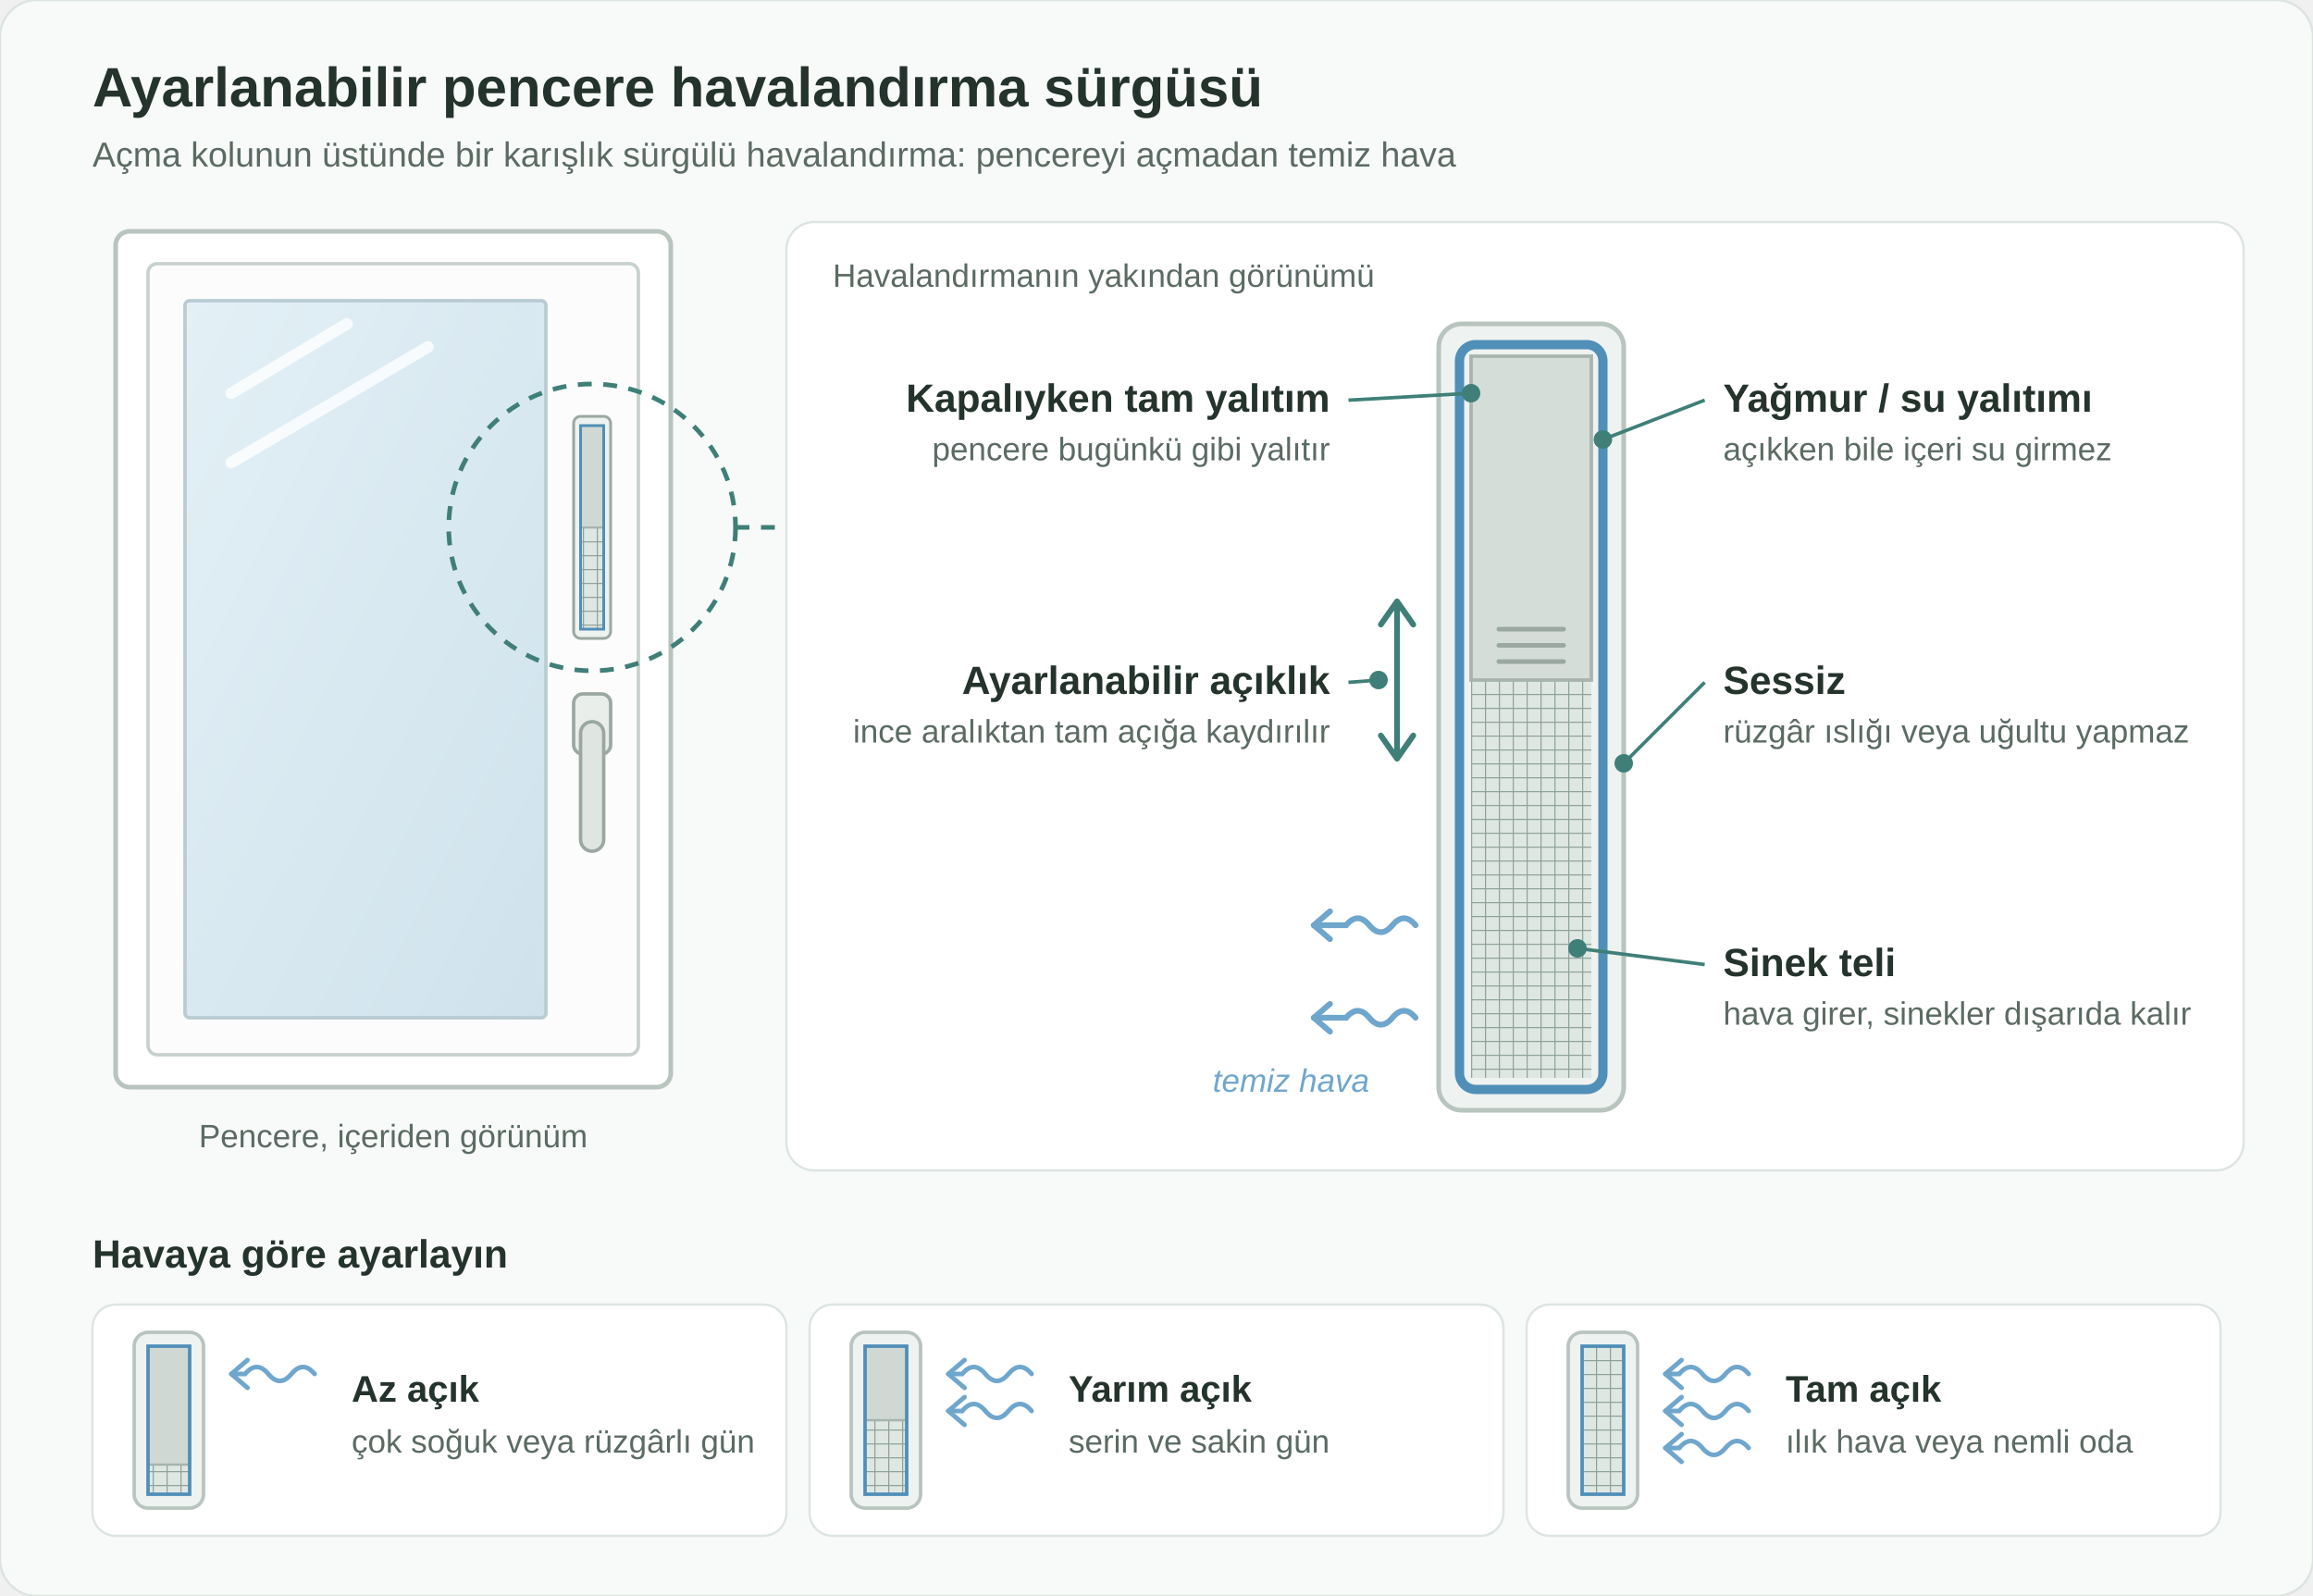
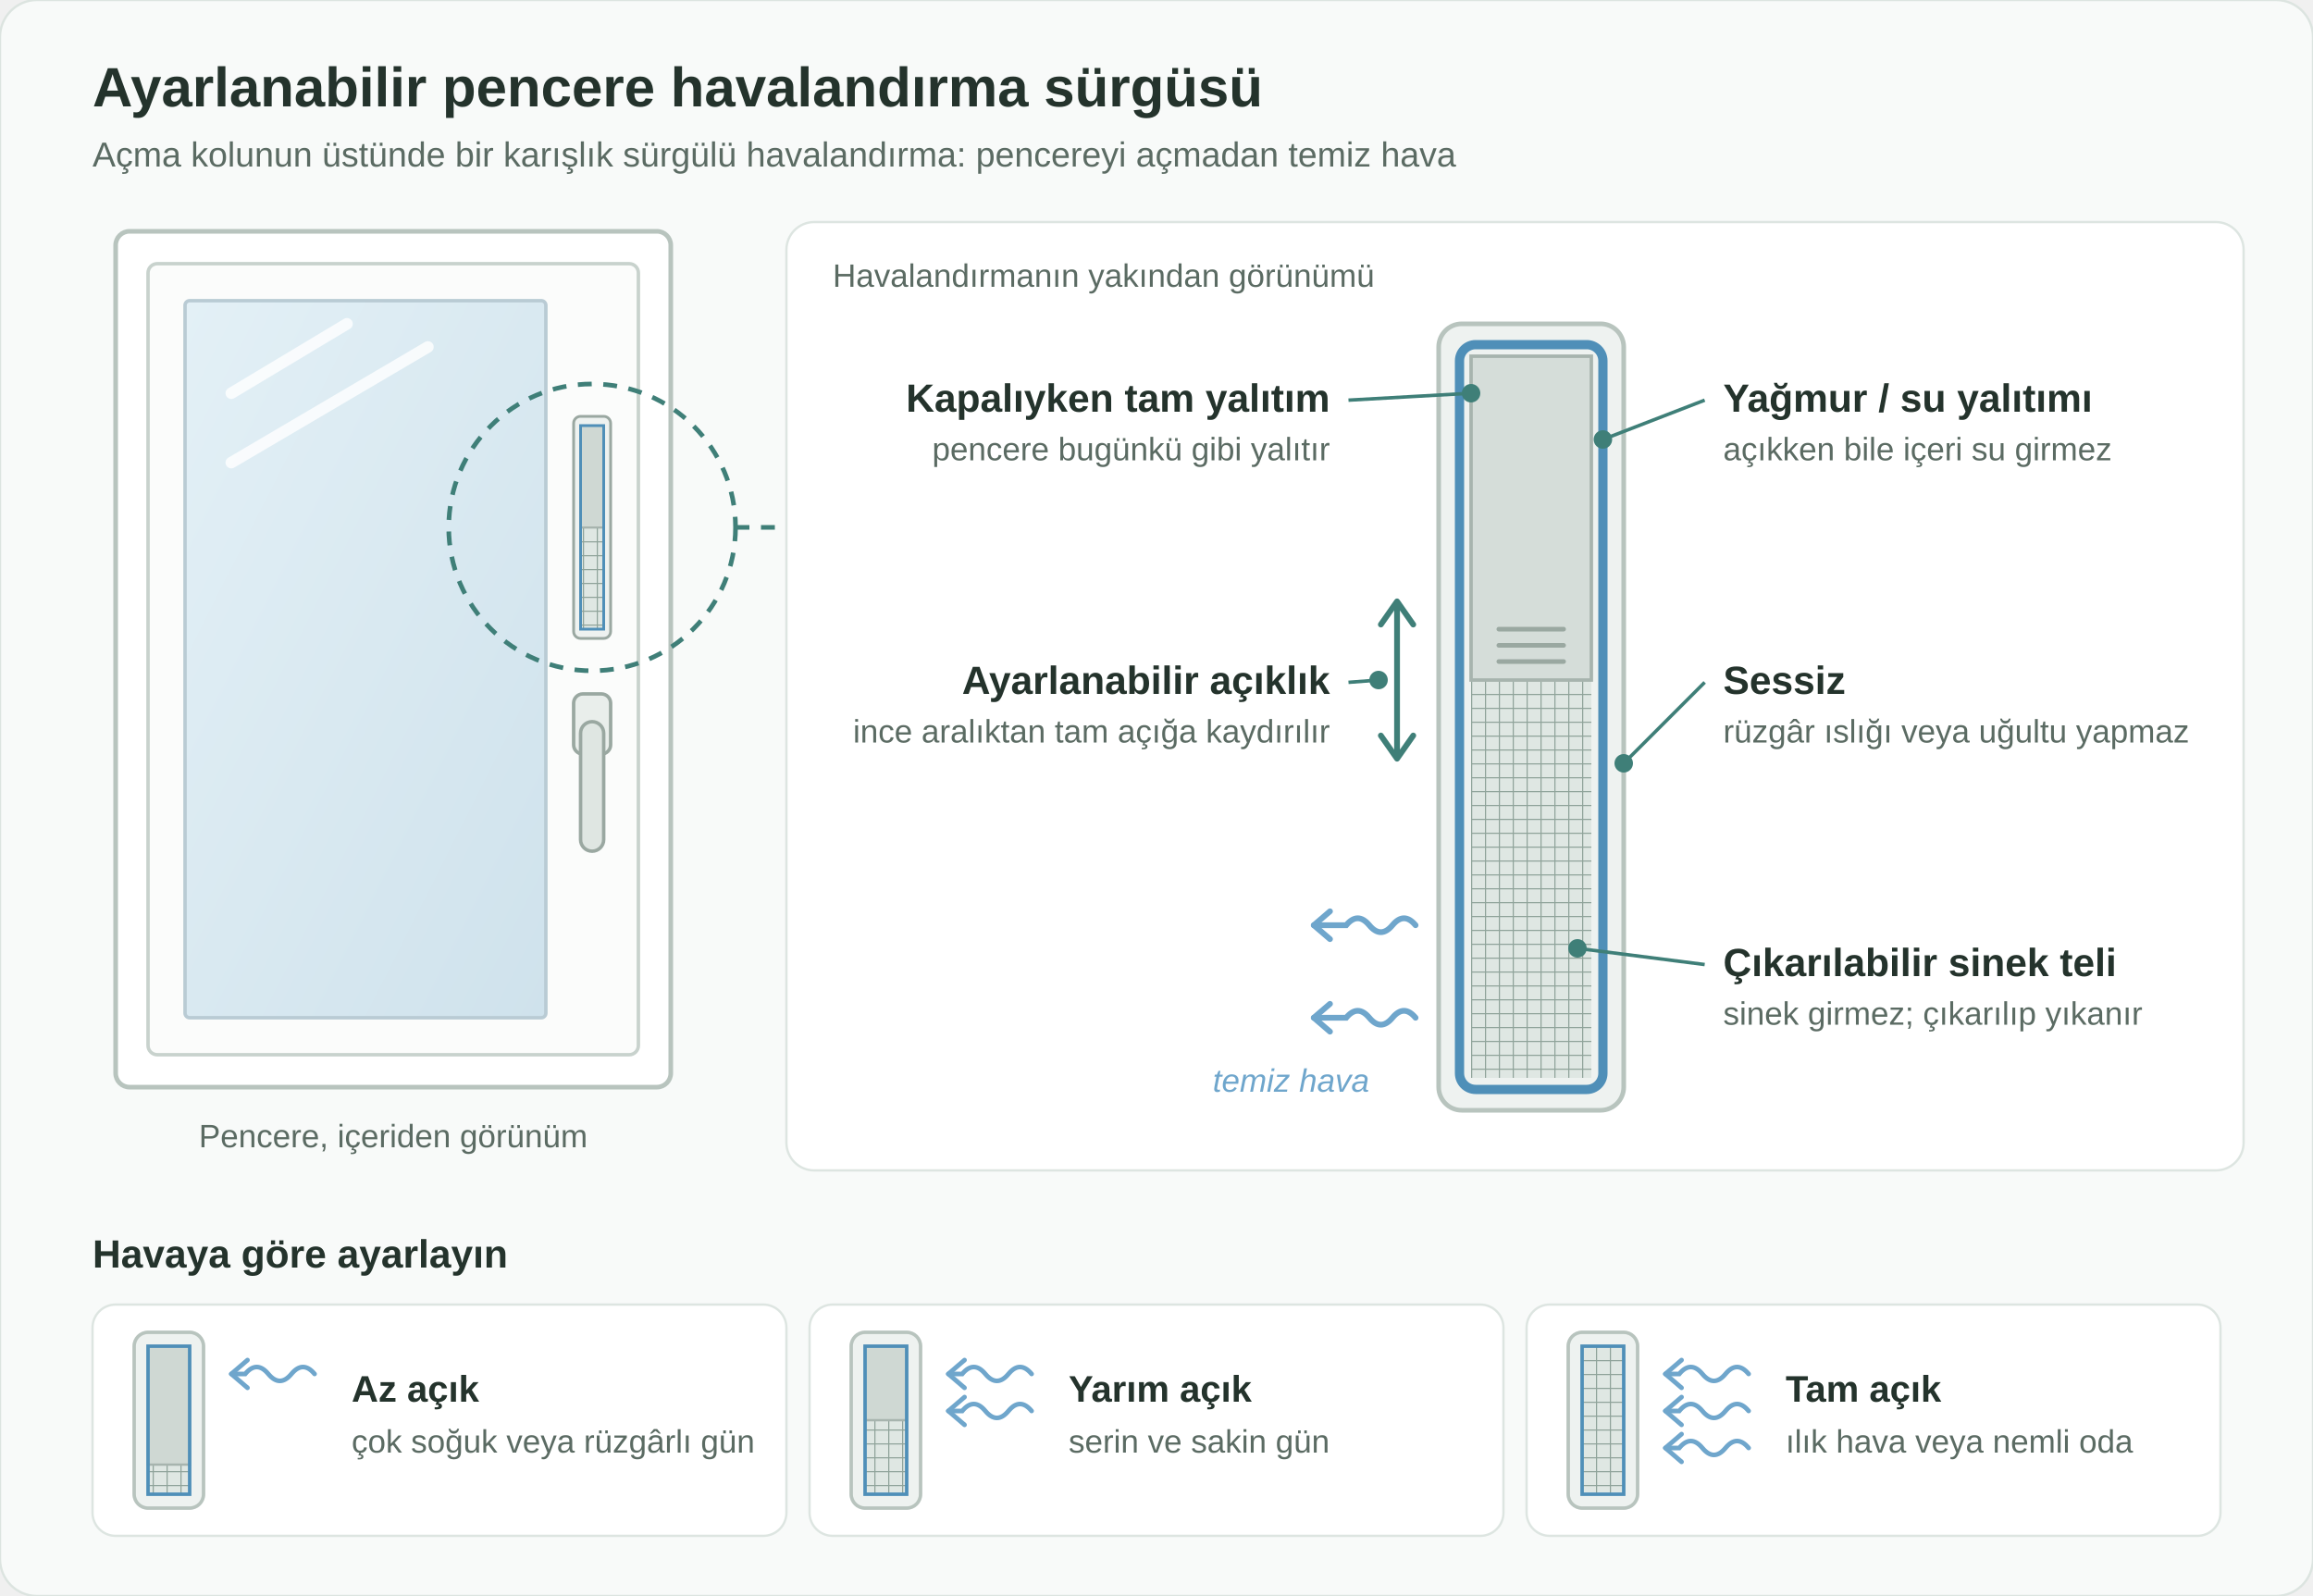
<svg xmlns="http://www.w3.org/2000/svg" viewBox="0 0 1000 690" width="1000" height="690" role="img" aria-label="Açma kolunun üstünde sürgülü havalandırması olan pimapen tipi pencerenin önden görünümü" font-family="system-ui, -apple-system, 'Segoe UI', Arial, sans-serif">
  <defs>
    <pattern id="mesh" width="6" height="6" patternUnits="userSpaceOnUse">
      <rect width="6" height="6" fill="#dfe7e3" />
      <path d="M0,0 L6,0 M0,0 L0,6" stroke="#8fa39a" stroke-width="1" />
    </pattern>
    <linearGradient id="glass" x1="0" y1="0" x2="1" y2="1">
      <stop offset="0" stop-color="#e3f0f6" />
      <stop offset="1" stop-color="#cfe2ec" />
    </linearGradient>
  </defs>
  <rect x="0" y="0" width="1000" height="690" rx="16" fill="#f8faf9" stroke="#dce4e0" />
  <text x="40" y="46" font-size="24" font-weight="700" fill="#24332c">Ayarlanabilir pencere havalandırma sürgüsü</text>
  <text x="40" y="72" font-size="15" fill="#5b6b63">Açma kolunun üstünde bir karışlık sürgülü havalandırma: pencereyi açmadan temiz hava</text>
  <rect x="50" y="100" width="240" height="370" rx="6" fill="#ffffff" stroke="#b8c4be" stroke-width="2" />
  <rect x="64" y="114" width="212" height="342" rx="4" fill="#fbfcfb" stroke="#c8d2cd" stroke-width="1.5" />
  <rect x="80" y="130" width="156" height="310" rx="2" fill="url(#glass)" stroke="#b9cbd4" stroke-width="1.5" />
  <path d="M100,170 L150,140 M100,200 L185,150" stroke="#ffffff" stroke-width="5" stroke-linecap="round" opacity="0.8" />
  <rect x="248" y="300" width="16" height="26" rx="4" fill="#e9eeeb" stroke="#9aa8a1" stroke-width="1.5" />
  <rect x="251" y="312" width="10" height="56" rx="5" fill="#dfe6e2" stroke="#9aa8a1" stroke-width="1.5" />
  <rect x="248" y="180" width="16" height="96" rx="3" fill="#eef2f0" stroke="#9aa8a1" stroke-width="1.2" />
  <rect x="251" y="184" width="10" height="88" fill="url(#mesh)" />
  <rect x="251" y="184" width="10" height="44" fill="#cfd8d3" stroke="#a7b4ae" stroke-width="0.8" />
  <rect x="251" y="184" width="10" height="88" fill="none" stroke="#4f8fb8" stroke-width="1.2" />
  <circle cx="256" cy="228" r="62" fill="none" stroke="#3f7f78" stroke-width="2" stroke-dasharray="6 5" />
  <path d="M318,228 L340,228" stroke="#3f7f78" stroke-width="2" stroke-dasharray="6 5" />
  <text x="170" y="496" text-anchor="middle" font-size="14" fill="#5b6b63">Pencere, içeriden görünüm</text>
  <rect x="340" y="96" width="630" height="410" rx="12" fill="#ffffff" stroke="#dde5e1" />
  <text x="360" y="124" font-size="14" fill="#5b6b63">Havalandırmanın yakından görünümü</text>
  <rect x="622" y="140" width="80" height="340" rx="10" fill="#eef2f0" stroke="#b8c4be" stroke-width="2" />
  <rect x="636" y="154" width="52" height="312" fill="url(#mesh)" />
  <rect x="636" y="154" width="52" height="140" fill="#d5ddd9" stroke="#a7b4ae" stroke-width="1.5" />
  <line x1="648" y1="272" x2="676" y2="272" stroke="#9aa8a1" stroke-width="2" stroke-linecap="round" />
  <line x1="648" y1="279" x2="676" y2="279" stroke="#9aa8a1" stroke-width="2" stroke-linecap="round" />
  <line x1="648" y1="286" x2="676" y2="286" stroke="#9aa8a1" stroke-width="2" stroke-linecap="round" />
  <rect x="631" y="149" width="62" height="322" rx="7" fill="none" stroke="#4f8fb8" stroke-width="4" />
  <path d="M604,262 L604,326" stroke="#3f7f78" stroke-width="2.5" stroke-linecap="round" />
  <path d="M597,270 L604,260 L611,270 M597,318 L604,328 L611,318" fill="none" stroke="#3f7f78" stroke-width="2.5" stroke-linecap="round" stroke-linejoin="round" />
  <path d="M612,400 q-5,-6 -10,0 t-10,0 t-10,0 l-14,0" fill="none" stroke="#6fa6cc" stroke-width="2.5" stroke-linecap="round" />
  <path d="M575,394 l-7,6 l7,6" fill="none" stroke="#6fa6cc" stroke-width="2.5" stroke-linecap="round" stroke-linejoin="round" />
  <path d="M612,440 q-5,-6 -10,0 t-10,0 t-10,0 l-14,0" fill="none" stroke="#6fa6cc" stroke-width="2.5" stroke-linecap="round" />
  <path d="M575,434 l-7,6 l7,6" fill="none" stroke="#6fa6cc" stroke-width="2.5" stroke-linecap="round" stroke-linejoin="round" />
  <text x="592" y="472" text-anchor="end" font-size="14" font-style="italic" fill="#6fa6cc">temiz hava</text>
  <line x1="583" y1="173" x2="636" y2="170" stroke="#3f7f78" stroke-width="1.5" />
  <circle cx="636" cy="170" r="4" fill="#3f7f78" />
  <text x="575" y="178" text-anchor="end" font-size="17" font-weight="700" fill="#24332c">Kapalıyken tam yalıtım</text>
  <text x="575" y="199" text-anchor="end" font-size="14" fill="#5b6b63">pencere bugünkü gibi yalıtır</text>
  <line x1="583" y1="295" x2="596" y2="294" stroke="#3f7f78" stroke-width="1.5" />
  <circle cx="596" cy="294" r="4" fill="#3f7f78" />
  <text x="575" y="300" text-anchor="end" font-size="17" font-weight="700" fill="#24332c">Ayarlanabilir açıklık</text>
  <text x="575" y="321" text-anchor="end" font-size="14" fill="#5b6b63">ince aralıktan tam açığa kaydırılır</text>
  <line x1="737" y1="173" x2="693" y2="190" stroke="#3f7f78" stroke-width="1.5" />
  <circle cx="693" cy="190" r="4" fill="#3f7f78" />
  <text x="745" y="178" text-anchor="start" font-size="17" font-weight="700" fill="#24332c">Yağmur / su yalıtımı</text>
  <text x="745" y="199" text-anchor="start" font-size="14" fill="#5b6b63">açıkken bile içeri su girmez</text>
  <line x1="737" y1="295" x2="702" y2="330" stroke="#3f7f78" stroke-width="1.5" />
  <circle cx="702" cy="330" r="4" fill="#3f7f78" />
  <text x="745" y="300" text-anchor="start" font-size="17" font-weight="700" fill="#24332c">Sessiz</text>
  <text x="745" y="321" text-anchor="start" font-size="14" fill="#5b6b63">rüzgâr ıslığı veya uğultu yapmaz</text>
  <line x1="737" y1="417" x2="682" y2="410" stroke="#3f7f78" stroke-width="1.5" />
  <circle cx="682" cy="410" r="4" fill="#3f7f78" />
-   <text x="745" y="422" text-anchor="start" font-size="17" font-weight="700" fill="#24332c">Sinek teli</text>
-   <text x="745" y="443" text-anchor="start" font-size="14" fill="#5b6b63">hava girer, sinekler dışarıda kalır</text>
+   <text x="745" y="422" text-anchor="start" font-size="17" font-weight="700" fill="#24332c">Çıkarılabilir sinek teli</text>
+   <text x="745" y="443" text-anchor="start" font-size="14" fill="#5b6b63">sinek girmez; çıkarılıp yıkanır</text>
  <text x="40" y="548" font-size="17" font-weight="700" fill="#24332c">Havaya göre ayarlayın</text>
  <rect x="40" y="564" width="300" height="100" rx="10" fill="#ffffff" stroke="#dde5e1" />
  <rect x="58" y="576" width="30" height="76" rx="6" fill="#eef2f0" stroke="#b8c4be" stroke-width="1.5" />
  <rect x="64" y="582" width="18" height="64" fill="url(#mesh)" />
  <rect x="64" y="582" width="18" height="51.2" fill="#cfd8d3" stroke="#a7b4ae" stroke-width="1" />
  <rect x="64" y="582" width="18" height="64" fill="none" stroke="#4f8fb8" stroke-width="1.5" />
  <path d="M136,594 q-5,-6 -10,0 t-10,0 t-10,0 l-6,0" fill="none" stroke="#6fa6cc" stroke-width="2" stroke-linecap="round" />
  <path d="M107,588 l-7,6 l7,6" fill="none" stroke="#6fa6cc" stroke-width="2" stroke-linecap="round" stroke-linejoin="round" />
  <text x="152" y="606" font-size="16" font-weight="700" fill="#24332c">Az açık</text>
  <text x="152" y="628" font-size="14" fill="#5b6b63">çok soğuk veya rüzgârlı gün</text>
  <rect x="350" y="564" width="300" height="100" rx="10" fill="#ffffff" stroke="#dde5e1" />
  <rect x="368" y="576" width="30" height="76" rx="6" fill="#eef2f0" stroke="#b8c4be" stroke-width="1.5" />
  <rect x="374" y="582" width="18" height="64" fill="url(#mesh)" />
  <rect x="374" y="582" width="18" height="32.0" fill="#cfd8d3" stroke="#a7b4ae" stroke-width="1" />
  <rect x="374" y="582" width="18" height="64" fill="none" stroke="#4f8fb8" stroke-width="1.5" />
  <path d="M446,594 q-5,-6 -10,0 t-10,0 t-10,0 l-6,0" fill="none" stroke="#6fa6cc" stroke-width="2" stroke-linecap="round" />
  <path d="M417,588 l-7,6 l7,6" fill="none" stroke="#6fa6cc" stroke-width="2" stroke-linecap="round" stroke-linejoin="round" />
  <path d="M446,610 q-5,-6 -10,0 t-10,0 t-10,0 l-6,0" fill="none" stroke="#6fa6cc" stroke-width="2" stroke-linecap="round" />
  <path d="M417,604 l-7,6 l7,6" fill="none" stroke="#6fa6cc" stroke-width="2" stroke-linecap="round" stroke-linejoin="round" />
  <text x="462" y="606" font-size="16" font-weight="700" fill="#24332c">Yarım açık</text>
  <text x="462" y="628" font-size="14" fill="#5b6b63">serin ve sakin gün</text>
  <rect x="660" y="564" width="300" height="100" rx="10" fill="#ffffff" stroke="#dde5e1" />
  <rect x="678" y="576" width="30" height="76" rx="6" fill="#eef2f0" stroke="#b8c4be" stroke-width="1.5" />
  <rect x="684" y="582" width="18" height="64" fill="url(#mesh)" />
  <rect x="684" y="582" width="18" height="0.0" fill="#cfd8d3" stroke="#a7b4ae" stroke-width="1" />
  <rect x="684" y="582" width="18" height="64" fill="none" stroke="#4f8fb8" stroke-width="1.5" />
  <path d="M756,594 q-5,-6 -10,0 t-10,0 t-10,0 l-6,0" fill="none" stroke="#6fa6cc" stroke-width="2" stroke-linecap="round" />
  <path d="M727,588 l-7,6 l7,6" fill="none" stroke="#6fa6cc" stroke-width="2" stroke-linecap="round" stroke-linejoin="round" />
  <path d="M756,610 q-5,-6 -10,0 t-10,0 t-10,0 l-6,0" fill="none" stroke="#6fa6cc" stroke-width="2" stroke-linecap="round" />
  <path d="M727,604 l-7,6 l7,6" fill="none" stroke="#6fa6cc" stroke-width="2" stroke-linecap="round" stroke-linejoin="round" />
  <path d="M756,626 q-5,-6 -10,0 t-10,0 t-10,0 l-6,0" fill="none" stroke="#6fa6cc" stroke-width="2" stroke-linecap="round" />
  <path d="M727,620 l-7,6 l7,6" fill="none" stroke="#6fa6cc" stroke-width="2" stroke-linecap="round" stroke-linejoin="round" />
  <text x="772" y="606" font-size="16" font-weight="700" fill="#24332c">Tam açık</text>
  <text x="772" y="628" font-size="14" fill="#5b6b63">ılık hava veya nemli oda</text>
</svg>
